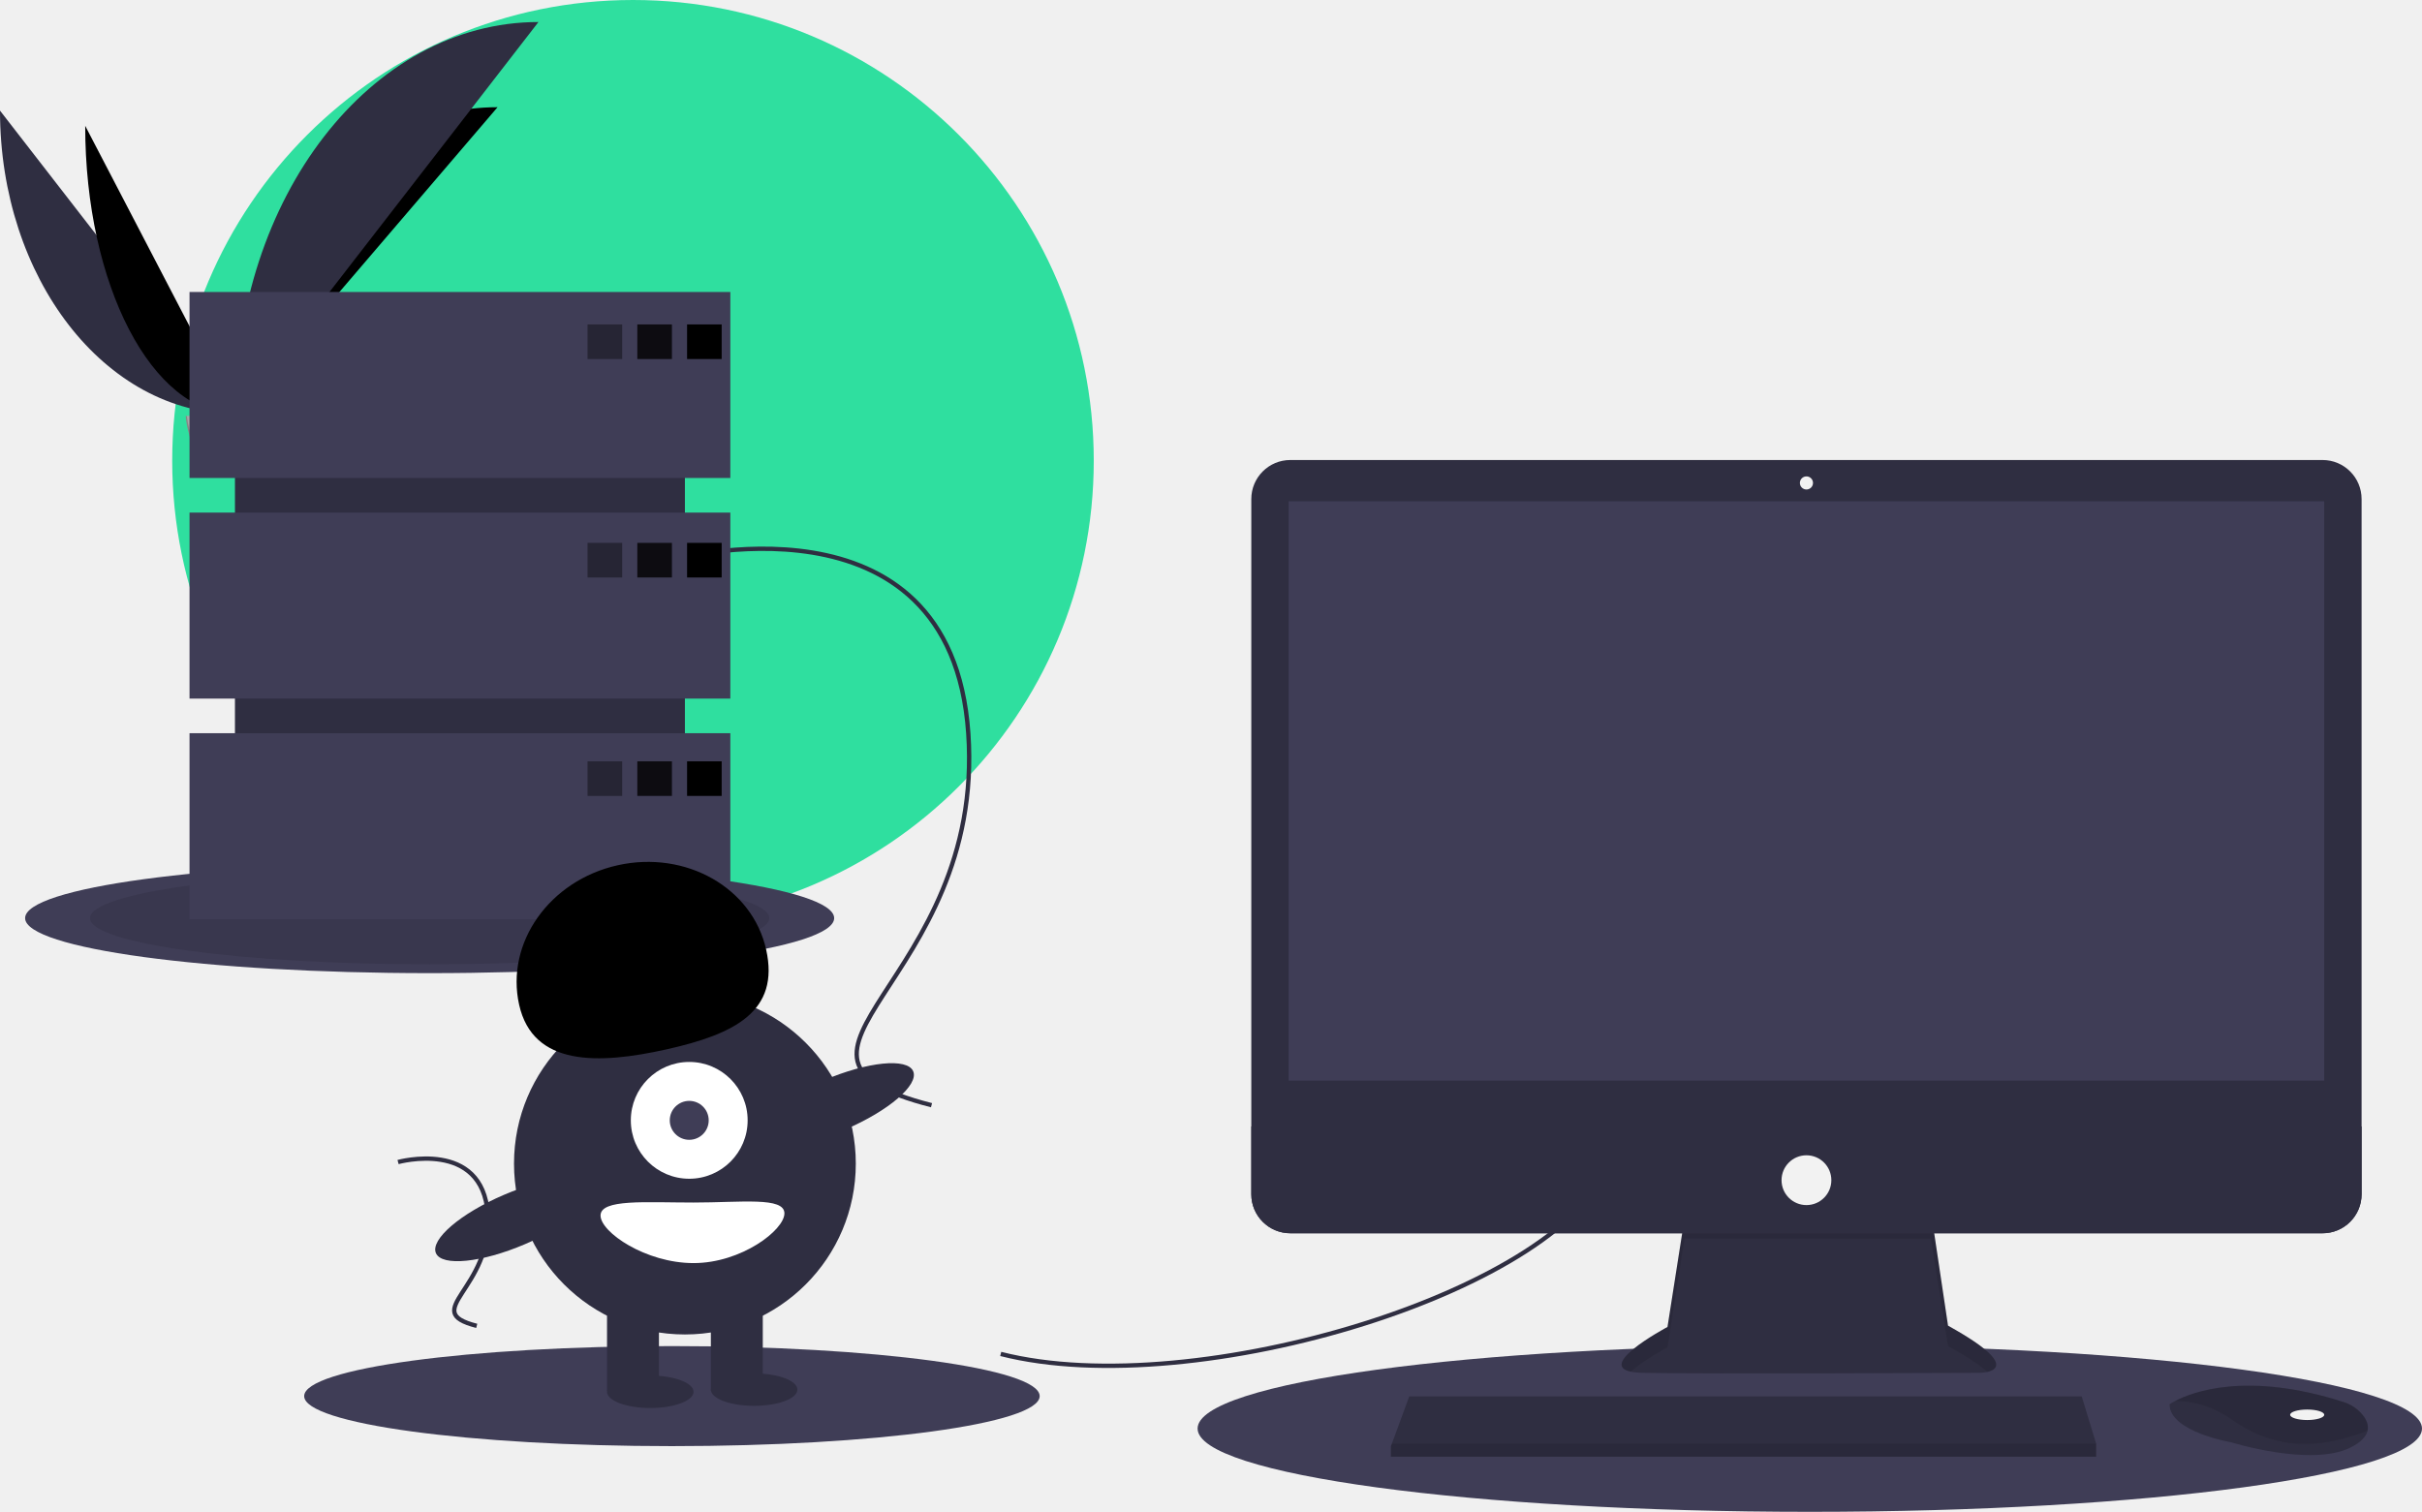
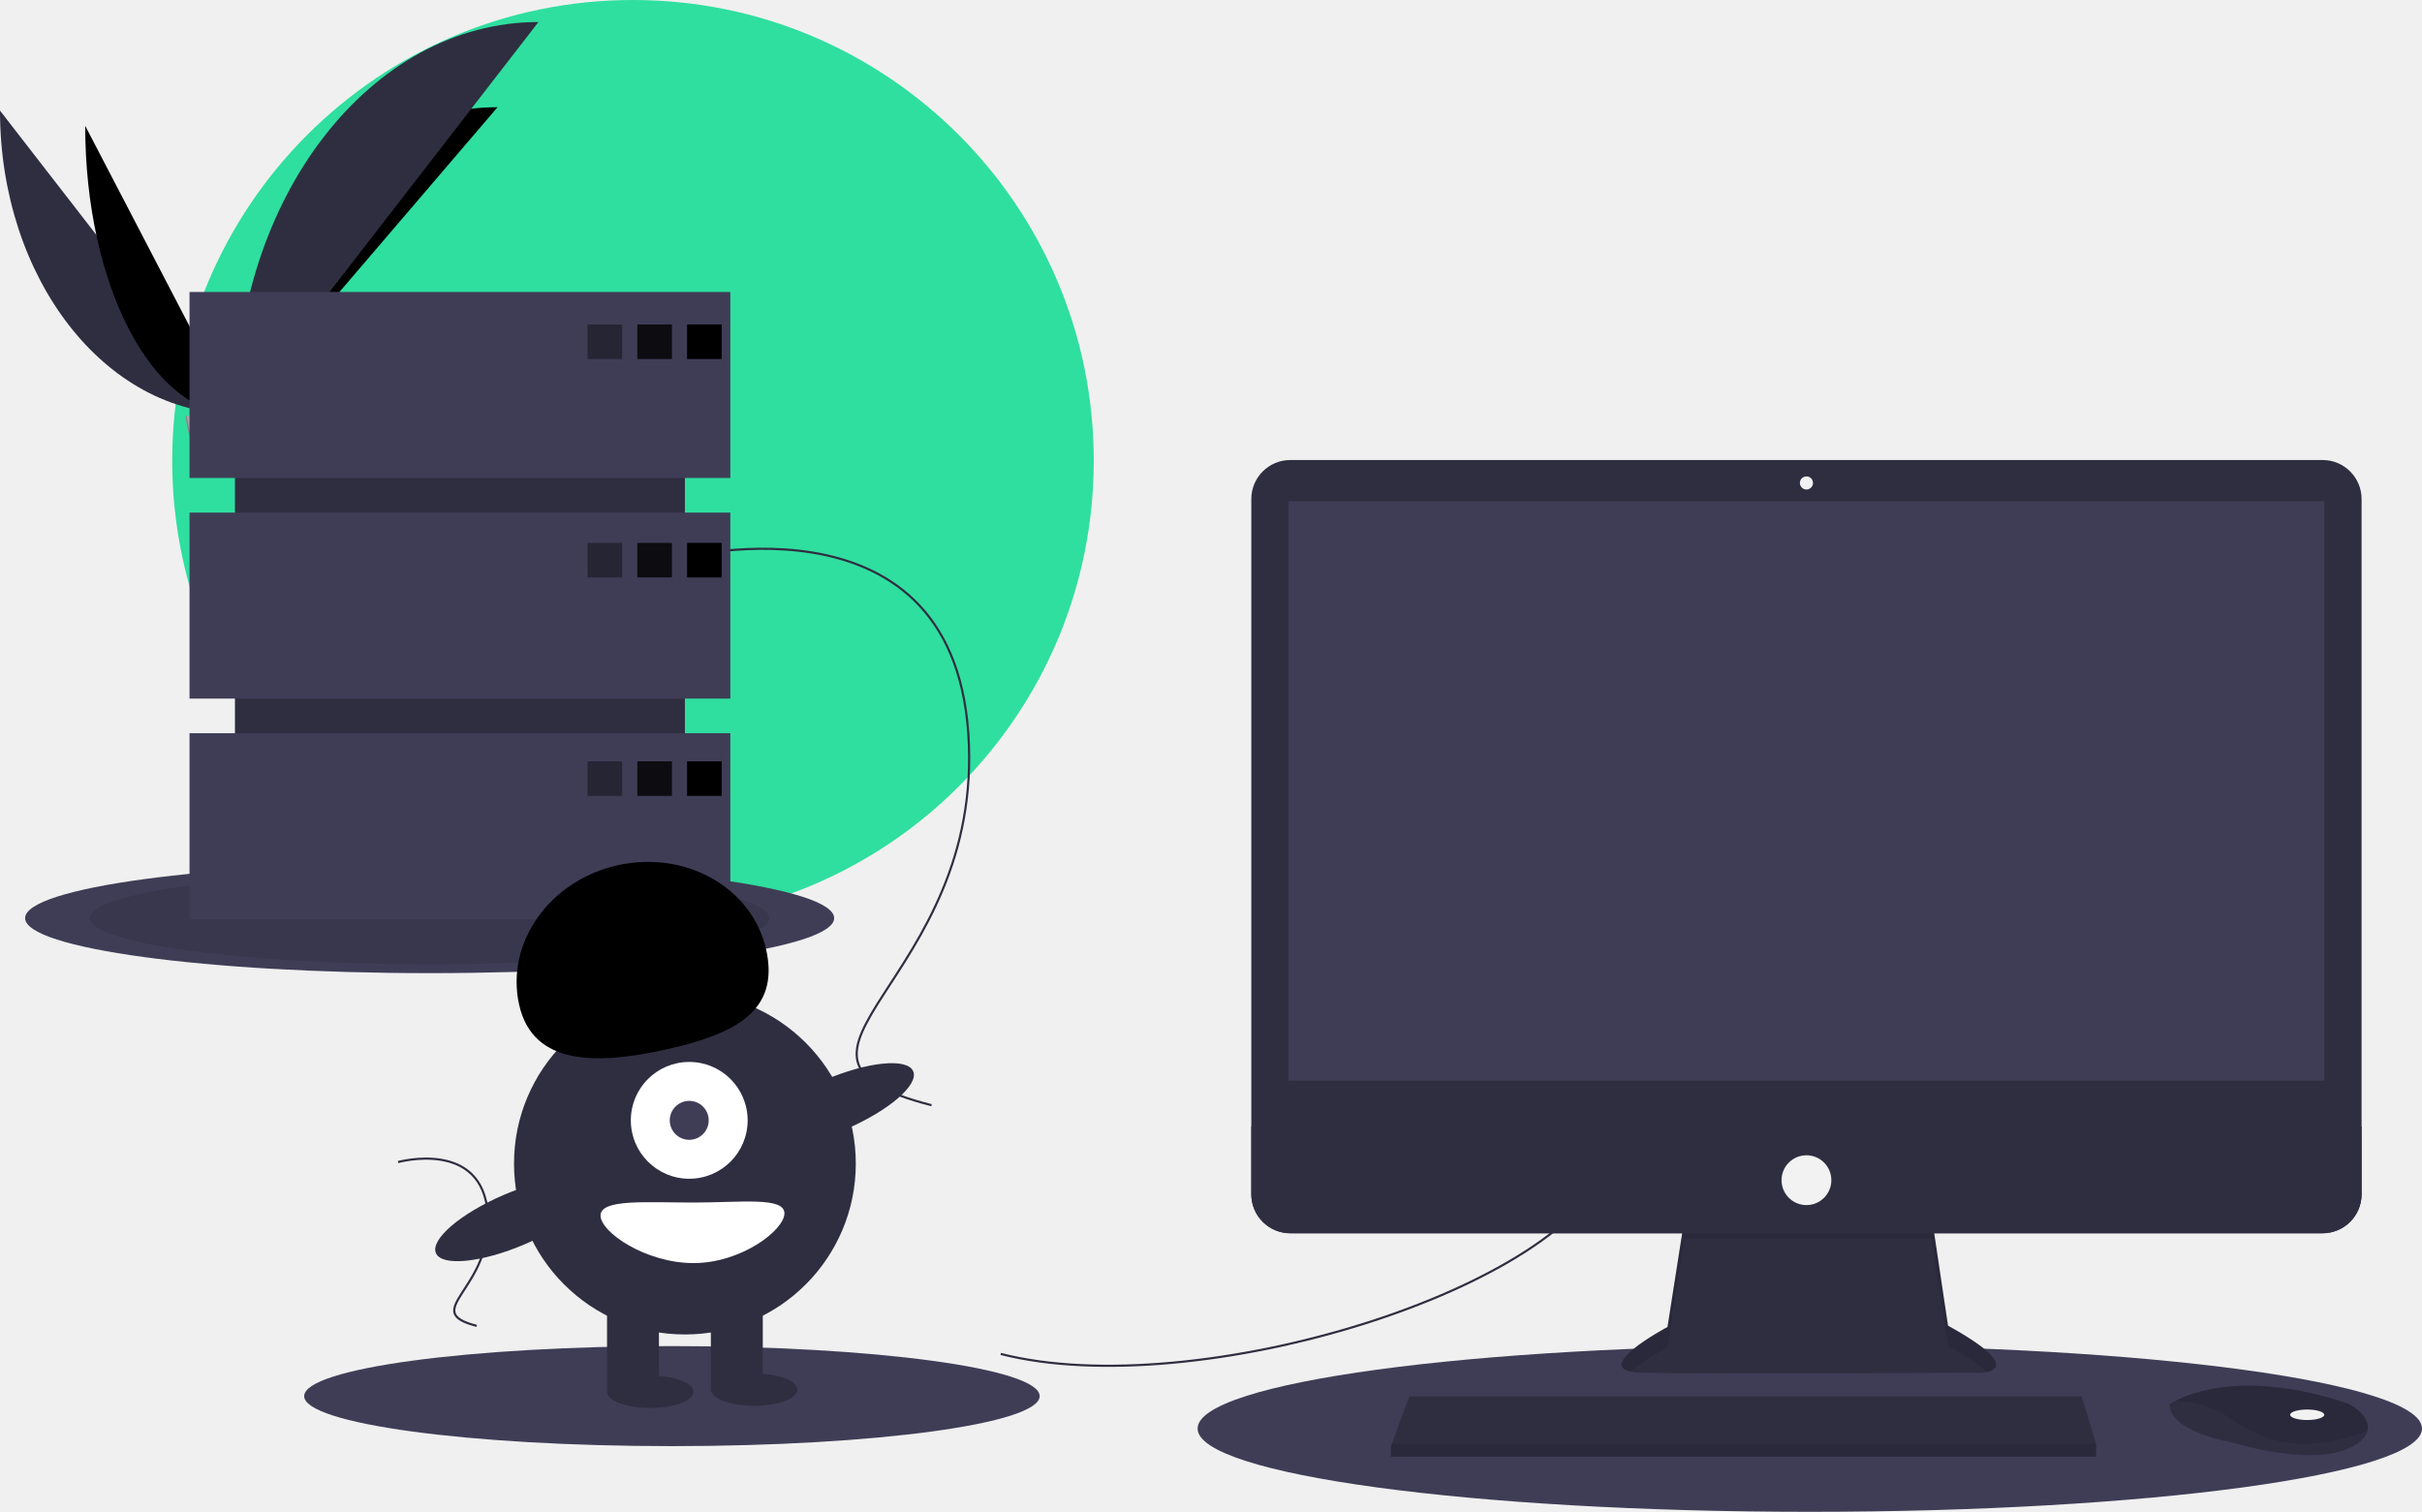
<svg xmlns="http://www.w3.org/2000/svg" className="w-full text-blue-600" data-name="Layer 1" viewBox="0 0 1119.609 699">
  <circle cx="292.609" cy="213" r="213" fill="#2fdf9f" />
  <path d="M31.391,151.642c0,77.498,48.618,140.208,108.701,140.208" transform="translate(-31.39089 -100.5)" fill="#2f2e41" />
  <path d="M140.092,291.851c0-78.369,54.255-141.784,121.304-141.784" transform="translate(-31.39089 -100.5)" fill="currentColor" />
  <path d="M70.775,158.668c0,73.615,31.003,133.183,69.316,133.183" transform="translate(-31.39089 -100.5)" fill="currentColor" />
  <path d="M140.092,291.851c0-100.138,62.71-181.168,140.208-181.168" transform="translate(-31.39089 -100.5)" fill="#2f2e41" />
  <path d="M117.224,292.839s15.416-.475,20.061-3.783,23.713-7.258,24.866-1.953,23.167,26.388,5.763,26.529-40.439-2.711-45.076-5.535S117.224,292.839,117.224,292.839Z" transform="translate(-31.39089 -100.5)" fill="#a8a8a8" />
  <path d="M168.224,311.785c-17.404.14-40.439-2.711-45.076-5.535-3.531-2.151-4.938-9.869-5.409-13.43-.326.014-.515.02-.515.02s.976,12.433,5.613,15.257,27.672,5.676,45.076,5.535c5.024-.041,6.759-1.828,6.664-4.475C173.879,310.756,171.963,311.755,168.224,311.785Z" transform="translate(-31.39089 -100.5)" opacity="0.2" />
  <ellipse cx="198.609" cy="424.5" rx="187" ry="25.44" fill="#3f3d56" />
  <ellipse cx="198.609" cy="424.5" rx="157" ry="21.359" opacity="0.1" />
  <ellipse cx="836.609" cy="660.5" rx="283" ry="38.5" fill="#3f3d56" />
  <ellipse cx="310.609" cy="645.5" rx="170" ry="23.127" fill="#3f3d56" />
-   <path d="M494,726.5c90,23,263-30,282-90" transform="translate(-31.39089 -100.5)" fill="none" stroke="#2f2e41" stroke-miterlimit="10" stroke-width="2" />
-   <path d="M341,359.5s130-36,138,80-107,149-17,172" transform="translate(-31.39089 -100.5)" fill="none" stroke="#2f2e41" stroke-miterlimit="10" stroke-width="2" />
-   <path d="M215.402,637.783s39.072-10.82,41.477,24.044-32.16,44.783-5.109,51.696" transform="translate(-31.39089 -100.5)" fill="none" stroke="#2f2e41" stroke-miterlimit="10" stroke-width="2" />
+   <path d="M494,726.5c90,23,263-30,282-90" transform="translate(-31.39089 -100.5)" fill="none" stroke="#2f2e41" stroke-miterlimit="10" strokeWidth="2" />
+   <path d="M341,359.5s130-36,138,80-107,149-17,172" transform="translate(-31.39089 -100.5)" fill="none" stroke="#2f2e41" stroke-miterlimit="10" strokeWidth="2" />
+   <path d="M215.402,637.783s39.072-10.82,41.477,24.044-32.16,44.783-5.109,51.696" transform="translate(-31.39089 -100.5)" fill="none" stroke="#2f2e41" stroke-miterlimit="10" strokeWidth="2" />
  <path d="M810.096,663.74,802.218,714.035s-38.782,20.603-11.513,21.209,155.733,0,155.733,0,24.845,0-14.543-21.815l-7.878-52.719Z" transform="translate(-31.39089 -100.5)" fill="#2f2e41" />
  <path d="M785.219,734.698c6.193-5.51,16.999-11.252,16.999-11.252l7.878-50.295,113.922.107,7.878,49.582c9.185,5.087,14.875,8.987,18.204,11.978,5.059-1.154,10.587-5.444-18.204-21.389l-7.878-52.719-113.922,3.03L802.218,714.035S769.63,731.35,785.219,734.698Z" transform="translate(-31.39089 -100.5)" opacity="0.1" />
  <rect x="578.433" y="212.689" width="513.253" height="357.52" rx="18.046" fill="#2f2e41" />
  <rect x="595.703" y="231.777" width="478.713" height="267.837" fill="#3f3d56" />
  <circle cx="835.059" cy="223.293" r="3.03" fill="#f2f2f2" />
  <path d="M1123.077,621.322V652.663a18.043,18.043,0,0,1-18.046,18.046H627.869A18.043,18.043,0,0,1,609.824,652.663V621.322Z" transform="translate(-31.39089 -100.5)" fill="#2f2e41" />
  <polygon points="968.978 667.466 968.978 673.526 642.968 673.526 642.968 668.678 643.417 667.466 651.452 645.651 962.312 645.651 968.978 667.466" fill="#2f2e41" />
  <path d="M1125.828,762.034c-.594,2.539-2.836,5.217-7.902,7.75-18.179,9.089-55.143-2.424-55.143-2.424s-28.48-4.848-28.48-17.573a22.725,22.725,0,0,1,2.497-1.485c7.643-4.044,32.984-14.021,77.918.422a18.739,18.739,0,0,1,8.541,5.597C1125.079,756.454,1126.507,759.157,1125.828,762.034Z" transform="translate(-31.39089 -100.5)" fill="#2f2e41" />
  <path d="M1125.828,762.034c-22.251,8.526-42.084,9.162-62.439-4.975-10.265-7.126-19.591-8.89-26.59-8.756,7.643-4.044,32.984-14.021,77.918.422a18.739,18.739,0,0,1,8.541,5.597C1125.079,756.454,1126.507,759.157,1125.828,762.034Z" transform="translate(-31.39089 -100.5)" opacity="0.1" />
  <ellipse cx="1066.538" cy="654.135" rx="7.878" ry="2.424" fill="#f2f2f2" />
  <circle cx="835.059" cy="545.667" r="11.513" fill="#f2f2f2" />
  <polygon points="968.978 667.466 968.978 673.526 642.968 673.526 642.968 668.678 643.417 667.466 968.978 667.466" opacity="0.1" />
  <rect x="108.609" y="159" width="208" height="242" fill="#2f2e41" />
  <rect x="87.609" y="135" width="250" height="86" fill="#3f3d56" />
  <rect x="87.609" y="237" width="250" height="86" fill="#3f3d56" />
  <rect x="87.609" y="339" width="250" height="86" fill="#3f3d56" />
  <rect x="271.609" y="150" width="16" height="16" fill="currentColor" opacity="0.4" />
  <rect x="294.609" y="150" width="16" height="16" fill="currentColor" opacity="0.8" />
  <rect x="317.609" y="150" width="16" height="16" fill="currentColor" />
  <rect x="271.609" y="251" width="16" height="16" fill="currentColor" opacity="0.4" />
  <rect x="294.609" y="251" width="16" height="16" fill="currentColor" opacity="0.8" />
  <rect x="317.609" y="251" width="16" height="16" fill="currentColor" />
  <rect x="271.609" y="352" width="16" height="16" fill="currentColor" opacity="0.4" />
  <rect x="294.609" y="352" width="16" height="16" fill="currentColor" opacity="0.8" />
  <rect x="317.609" y="352" width="16" height="16" fill="currentColor" />
  <circle cx="316.609" cy="538" r="79" fill="#2f2e41" />
  <rect x="280.609" y="600" width="24" height="43" fill="#2f2e41" />
  <rect x="328.609" y="600" width="24" height="43" fill="#2f2e41" />
  <ellipse cx="300.609" cy="643.5" rx="20" ry="7.5" fill="#2f2e41" />
  <ellipse cx="348.609" cy="642.5" rx="20" ry="7.5" fill="#2f2e41" />
  <circle cx="318.609" cy="518" r="27" fill="#fff" />
  <circle cx="318.609" cy="518" r="9" fill="#3f3d56" />
  <path d="M271.367,565.032c-6.379-28.568,14.012-57.434,45.544-64.475s62.265,10.41,68.644,38.978-14.519,39.104-46.051,46.145S277.746,593.6,271.367,565.032Z" transform="translate(-31.39089 -100.5)" fill="currentColor" />
  <ellipse cx="417.215" cy="611.344" rx="39.5" ry="12.4" transform="translate(-238.2867 112.9804) rotate(-23.17116)" fill="#2f2e41" />
  <ellipse cx="269.215" cy="664.344" rx="39.5" ry="12.4" transform="translate(-271.0797 59.02084) rotate(-23.17116)" fill="#2f2e41" />
  <path d="M394,661.5c0,7.732-19.909,23-42,23s-43-14.268-43-22,20.909-6,43-6S394,653.768,394,661.5Z" transform="translate(-31.39089 -100.5)" fill="#fff" />
</svg>
